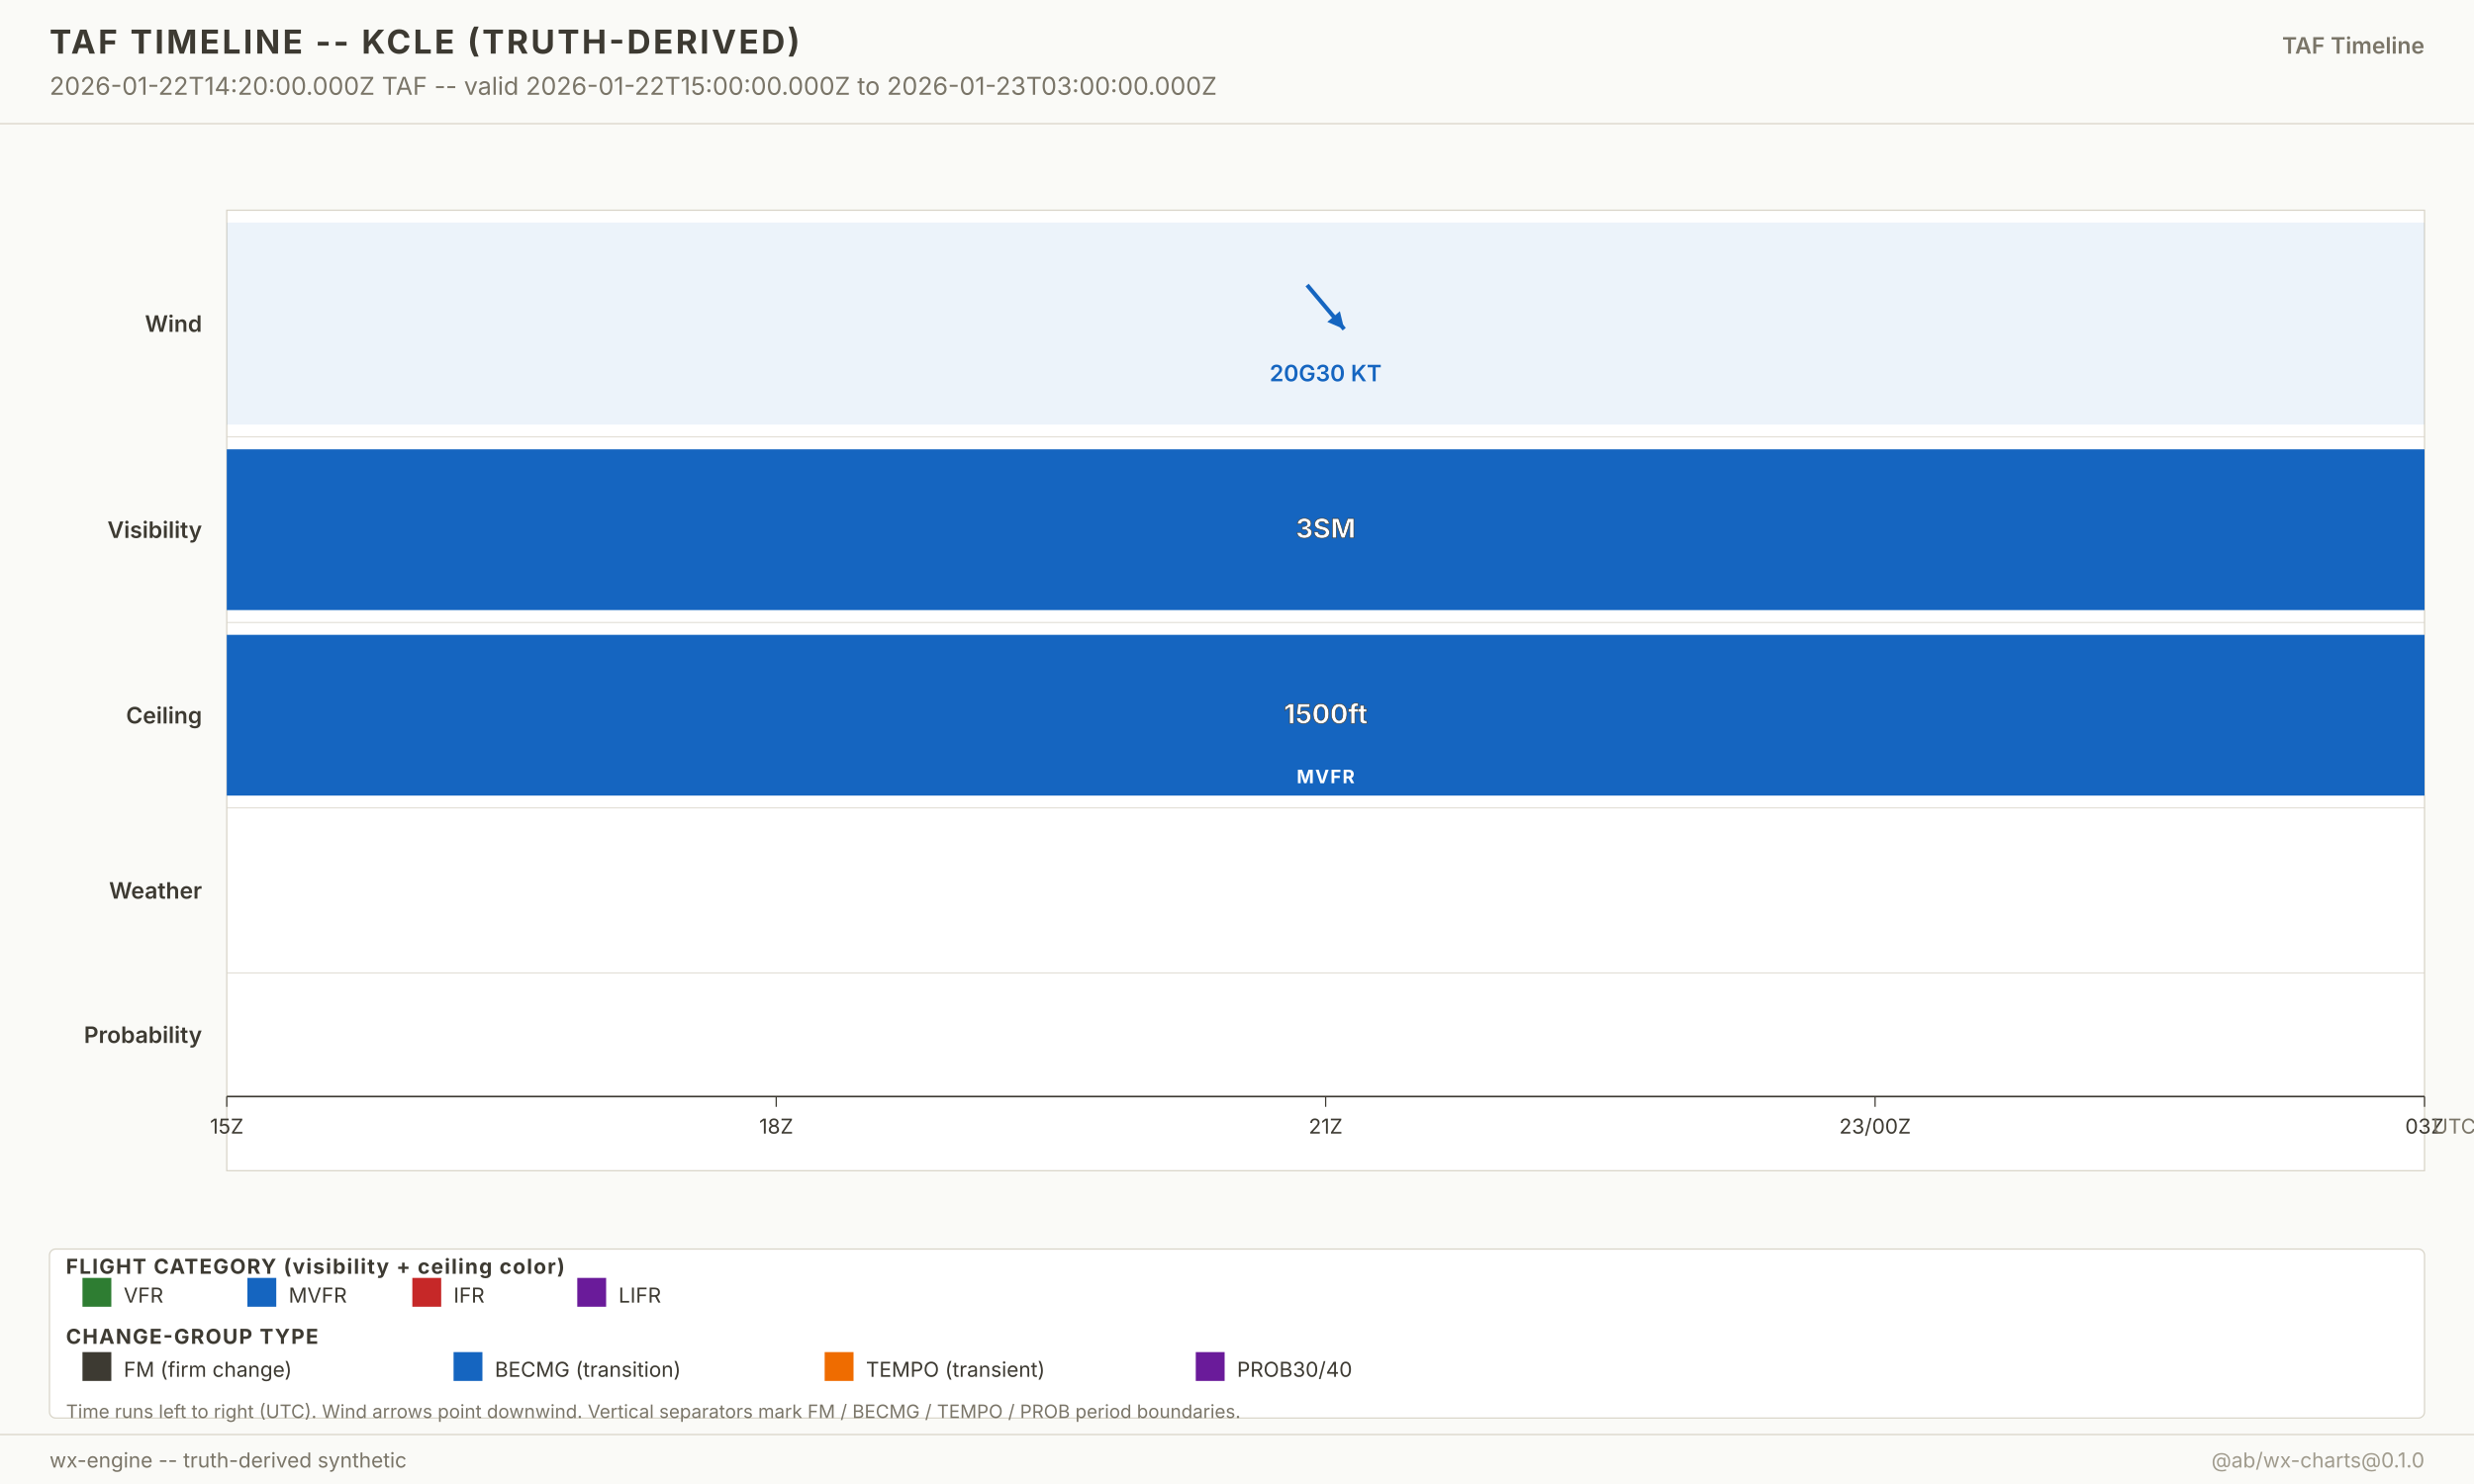
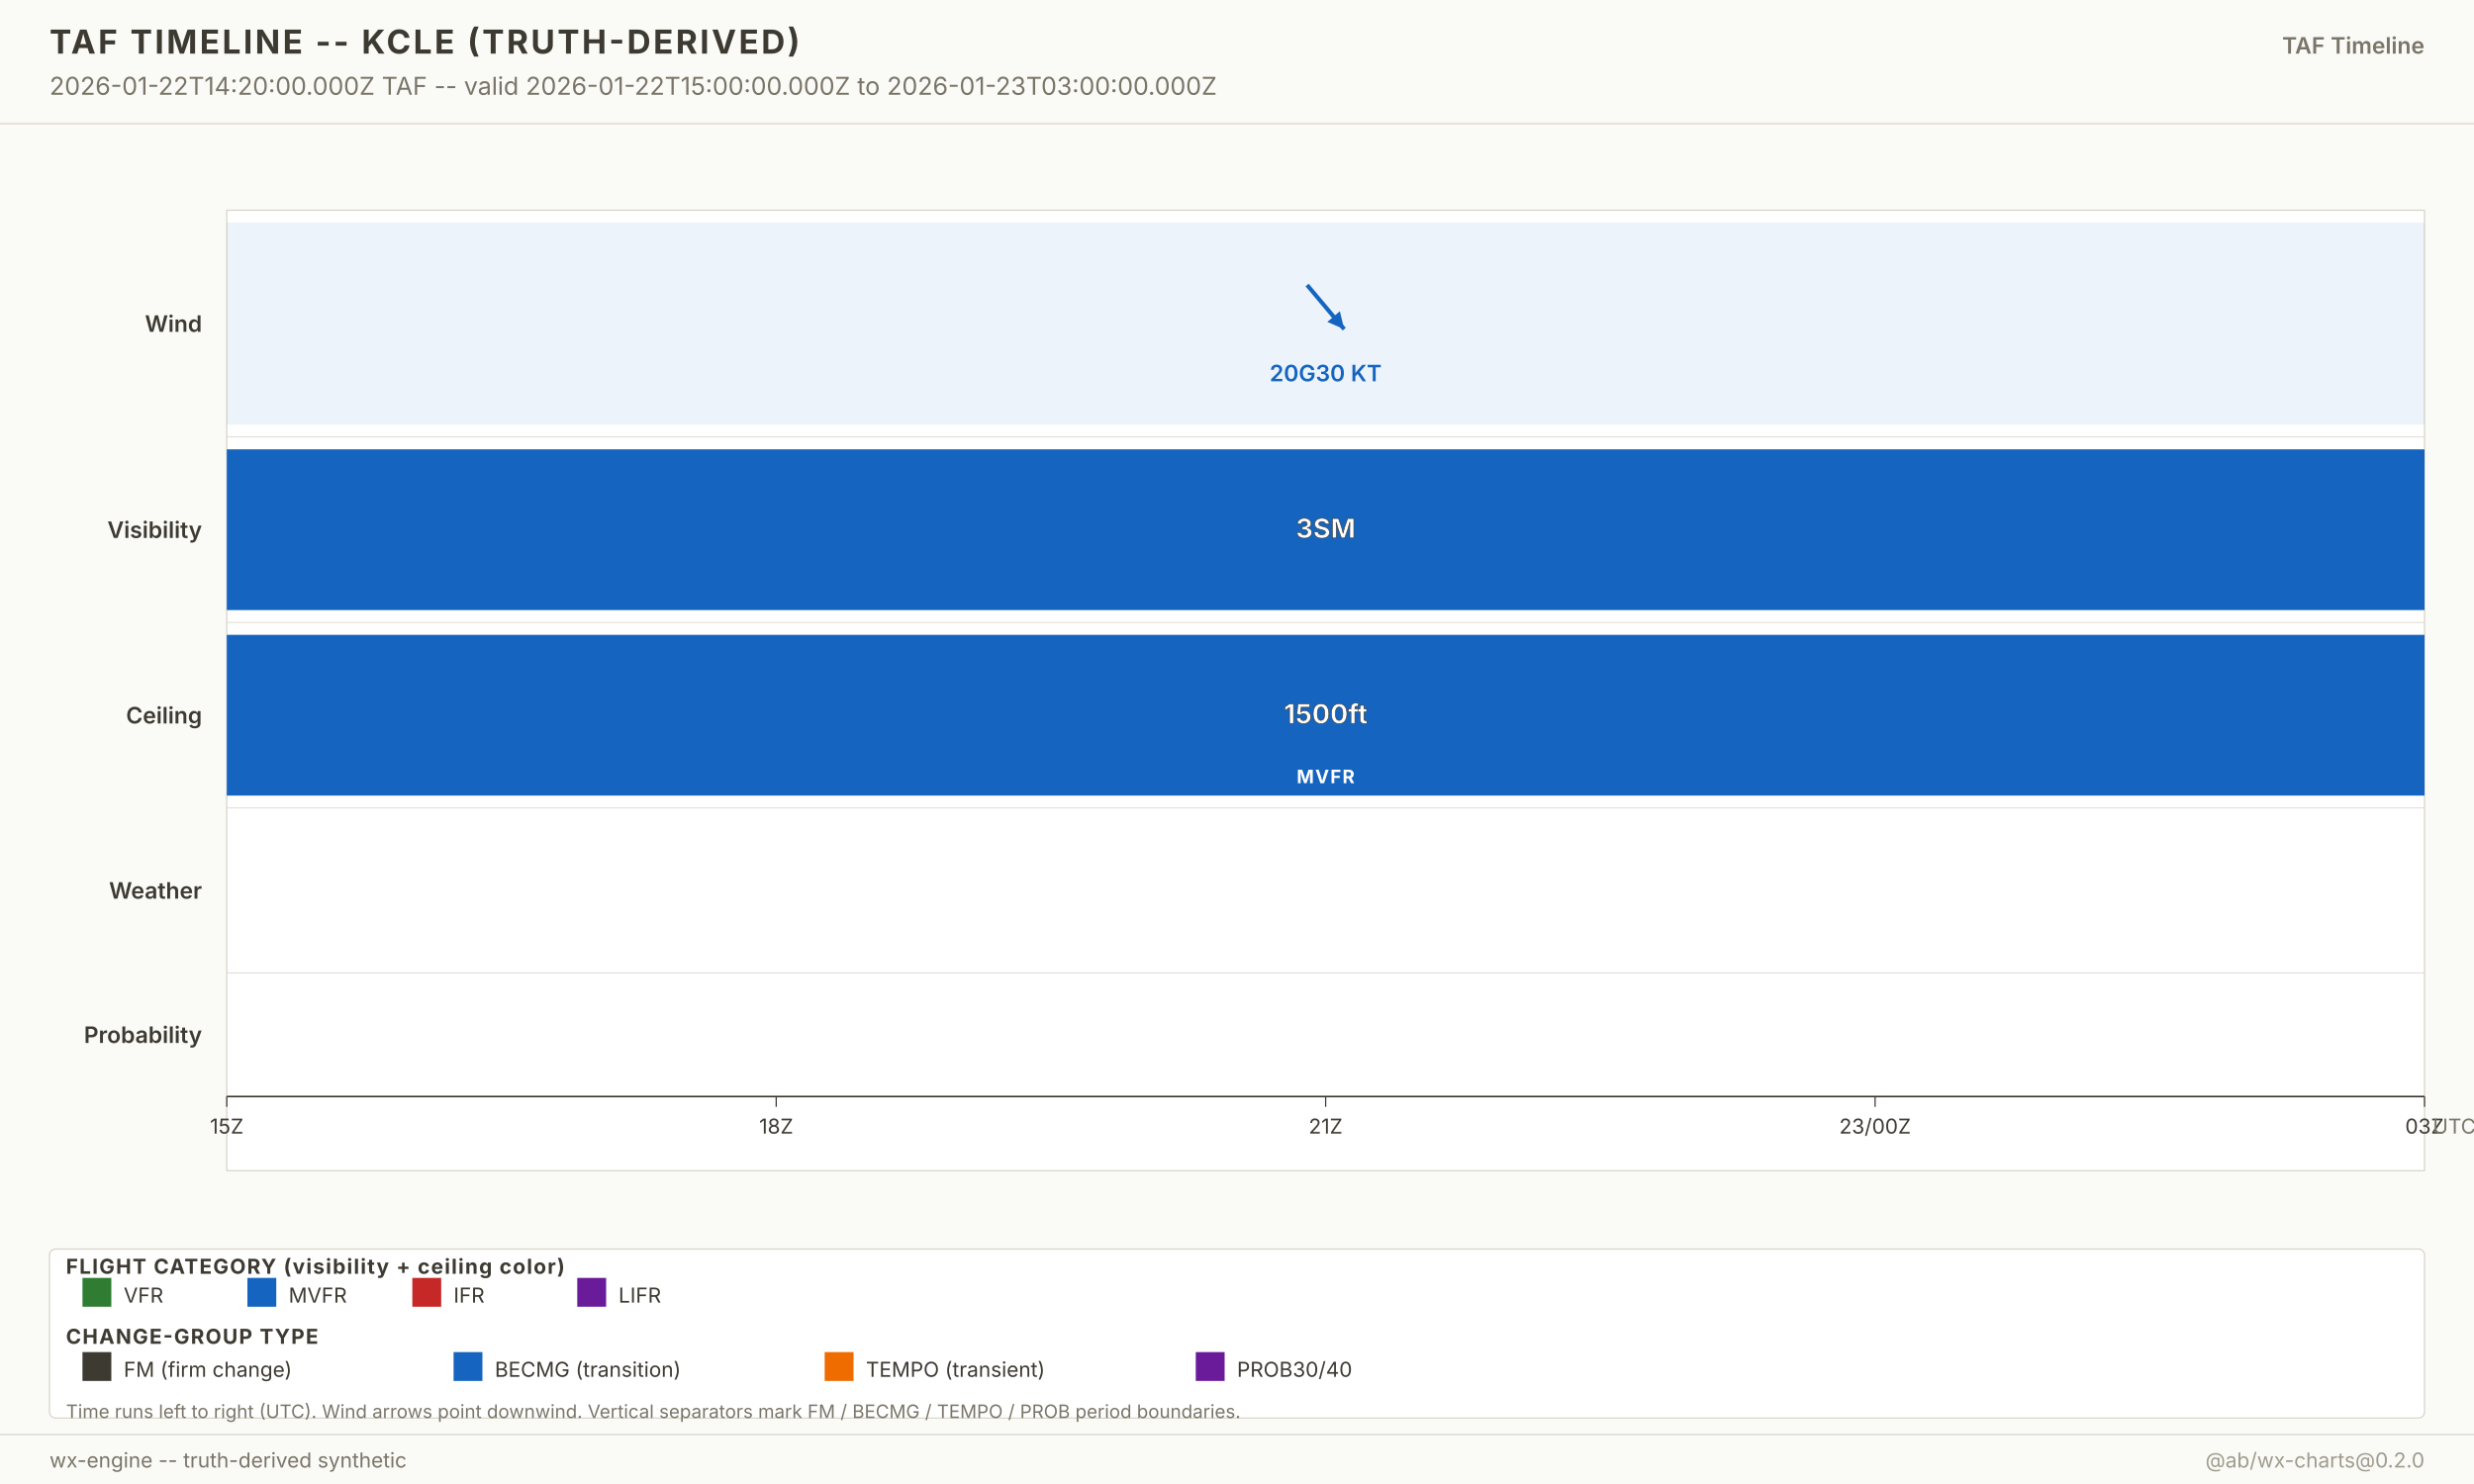
<svg xmlns="http://www.w3.org/2000/svg" width="1200" height="720" viewBox="0 0 1200 720" font-family="-apple-system, system-ui, sans-serif">
  <g class="layer-background">
    <rect x="0" y="0" width="1200" height="720" fill="#fafaf7" />
  </g>
  <g class="layer-graticule" />
+   <g class="layer-north-america-context" />
  <g class="layer-basemap-fill" />
  <g class="layer-basemap-borders" />
  <g class="layer-raster-overlay" />
  <g class="layer-basemap-re-stroke" />
  <g class="layer-vector-symbology">
    <g class="timeline-plot">
      <rect x="110" y="102" width="1066" height="466" fill="white" stroke="#d8d4c8" stroke-width="0.6" />
      <text x="98" y="161.0" text-anchor="end" font-size="11" font-weight="600" fill="#3d3a32">Wind</text>
      <rect x="110.0" y="108.0" width="1066.0" height="98.0" fill="#1565c0" fill-opacity="0.08" />
      <g opacity="1">
        <line x1="634.0" y1="138.3" x2="652.0" y2="159.7" stroke="#1565c0" stroke-width="2" />
        <polygon points="652.0,159.7 643.8,156.2 649.9,151.0" fill="#1565c0" />
      </g>
      <text x="643.0" y="185.0" text-anchor="middle" font-size="11" font-weight="600" fill="#1565c0" opacity="1">20G30 KT</text>
      <line x1="110" y1="212.0" x2="1176.0" y2="212.0" stroke="#d8d4c8" stroke-width="0.4" />
      <text x="98" y="261.0" text-anchor="end" font-size="11" font-weight="600" fill="#3d3a32">Visibility</text>
      <rect x="110.0" y="218.0" width="1066.0" height="78.0" fill="#1565c0" fill-opacity="1" />
      <text x="643.0" y="261.0" text-anchor="middle" font-size="13" font-weight="700" fill="white" stroke="#3d3a32" stroke-width="0.3">3SM</text>
      <line x1="110" y1="302.0" x2="1176.0" y2="302.0" stroke="#d8d4c8" stroke-width="0.4" />
      <text x="98" y="351.0" text-anchor="end" font-size="11" font-weight="600" fill="#3d3a32">Ceiling</text>
      <rect x="110.0" y="308.0" width="1066.0" height="78.0" fill="#1565c0" fill-opacity="1" />
      <text x="643.0" y="351.0" text-anchor="middle" font-size="13" font-weight="700" fill="white" stroke="#3d3a32" stroke-width="0.3">1500ft</text>
      <text x="643.0" y="380.0" text-anchor="middle" font-size="9" font-weight="700" fill="white" letter-spacing="0.6">MVFR</text>
      <line x1="110" y1="392.0" x2="1176.0" y2="392.0" stroke="#d8d4c8" stroke-width="0.4" />
      <text x="98" y="436.0" text-anchor="end" font-size="11" font-weight="600" fill="#3d3a32">Weather</text>
      <line x1="110" y1="472.0" x2="1176.0" y2="472.0" stroke="#d8d4c8" stroke-width="0.4" />
      <text x="98" y="506.0" text-anchor="end" font-size="11" font-weight="600" fill="#3d3a32">Probability</text>
      <line x1="110" y1="532.0" x2="1176.0" y2="532.0" stroke="#3d3a32" stroke-width="0.8" />
      <g class="time-axis">
        <line x1="110.0" y1="532.0" x2="110.0" y2="537.0" stroke="#3d3a32" stroke-width="0.6" />
        <text x="110.0" y="550.0" text-anchor="middle" font-size="10" fill="#3d3a32">15Z</text>
        <line x1="376.5" y1="532.0" x2="376.5" y2="537.0" stroke="#3d3a32" stroke-width="0.6" />
        <text x="376.5" y="550.0" text-anchor="middle" font-size="10" fill="#3d3a32">18Z</text>
        <line x1="643.0" y1="532.0" x2="643.0" y2="537.0" stroke="#3d3a32" stroke-width="0.6" />
        <text x="643.0" y="550.0" text-anchor="middle" font-size="10" fill="#3d3a32">21Z</text>
        <line x1="909.5" y1="532.0" x2="909.5" y2="537.0" stroke="#3d3a32" stroke-width="0.6" />
        <text x="909.5" y="550.0" text-anchor="middle" font-size="10" fill="#3d3a32">23/00Z</text>
        <line x1="1176.0" y1="532.0" x2="1176.0" y2="537.0" stroke="#3d3a32" stroke-width="0.6" />
        <text x="1176.0" y="550.0" text-anchor="middle" font-size="10" fill="#3d3a32">03Z</text>
        <text x="1180.0" y="550.0" font-size="10" fill="#7a7568">UTC</text>
      </g>
    </g>
  </g>
  <g class="layer-point-symbology" />
  <g class="layer-chrome">
    <g class="chrome-title">
      <rect x="0" y="0" width="1200" height="60" fill="#fafaf7" />
      <line x1="0" y1="60" x2="1200" y2="60" stroke="#d8d4c8" stroke-width="0.6" />
      <text x="24" y="26" font-size="16" font-weight="700" fill="#3d3a32" letter-spacing="1.2">TAF TIMELINE -- KCLE (TRUTH-DERIVED)</text>
      <text x="24" y="46" font-size="12" fill="#7a7568">2026-01-22T14:20:00.000Z TAF -- valid 2026-01-22T15:00:00.000Z to 2026-01-23T03:00:00.000Z</text>
      <text x="1176" y="26" text-anchor="end" font-size="11" font-weight="600" fill="#7a7568">TAF Timeline</text>
    </g>
    <g class="footer-taf-legend">
      <rect x="24" y="606" width="1152" height="82" fill="white" fill-opacity="0.94" stroke="#d8d4c8" stroke-width="0.6" rx="3" />
      <text x="32" y="618.0" font-size="10" font-weight="700" fill="#3d3a32" letter-spacing="0.6">FLIGHT CATEGORY (visibility + ceiling color)</text>
      <rect x="40" y="620.0" width="14" height="14" fill="#2e7d32" />
      <text x="60" y="632.0" font-size="10" fill="#3d3a32">VFR</text>
      <rect x="120" y="620.0" width="14" height="14" fill="#1565c0" />
      <text x="140" y="632.0" font-size="10" fill="#3d3a32">MVFR</text>
      <rect x="200" y="620.0" width="14" height="14" fill="#c62828" />
      <text x="220" y="632.0" font-size="10" fill="#3d3a32">IFR</text>
      <rect x="280" y="620.0" width="14" height="14" fill="#6a1b9a" />
      <text x="300" y="632.0" font-size="10" fill="#3d3a32">LIFR</text>
      <text x="32" y="652.0" font-size="10" font-weight="700" fill="#3d3a32" letter-spacing="0.6">CHANGE-GROUP TYPE</text>
      <rect x="40" y="656.0" width="14" height="14" fill="#3d3a32" />
      <text x="60" y="668.0" font-size="10" fill="#3d3a32">FM (firm change)</text>
      <rect x="220" y="656.0" width="14" height="14" fill="#1565c0" />
      <text x="240" y="668.0" font-size="10" fill="#3d3a32">BECMG (transition)</text>
      <rect x="400" y="656.0" width="14" height="14" fill="#ef6c00" />
      <text x="420" y="668.0" font-size="10" fill="#3d3a32">TEMPO (transient)</text>
      <rect x="580" y="656.0" width="14" height="14" fill="#6a1b9a" />
      <text x="600" y="668.0" font-size="10" fill="#3d3a32">PROB30/40</text>
      <text x="32" y="688.0" font-size="9" fill="#7a7568">Time runs left to right (UTC). Wind arrows point downwind. Vertical separators mark FM / BECMG / TEMPO / PROB period boundaries.</text>
    </g>
    <g class="chrome-footer">
      <rect x="0" y="696" width="1200" height="24" fill="#fafaf7" />
      <line x1="0" y1="696" x2="1200" y2="696" stroke="#d8d4c8" stroke-width="0.6" />
      <text x="24" y="712" font-size="10" fill="#7a7568">wx-engine -- truth-derived synthetic</text>
-       <text x="1176" y="712" text-anchor="end" font-size="10" fill="#a09b8d">@ab/wx-charts@0.1.0</text>
+       <text x="1176" y="712" text-anchor="end" font-size="10" fill="#a09b8d">@ab/wx-charts@0.2.0</text>
    </g>
  </g>
</svg>
